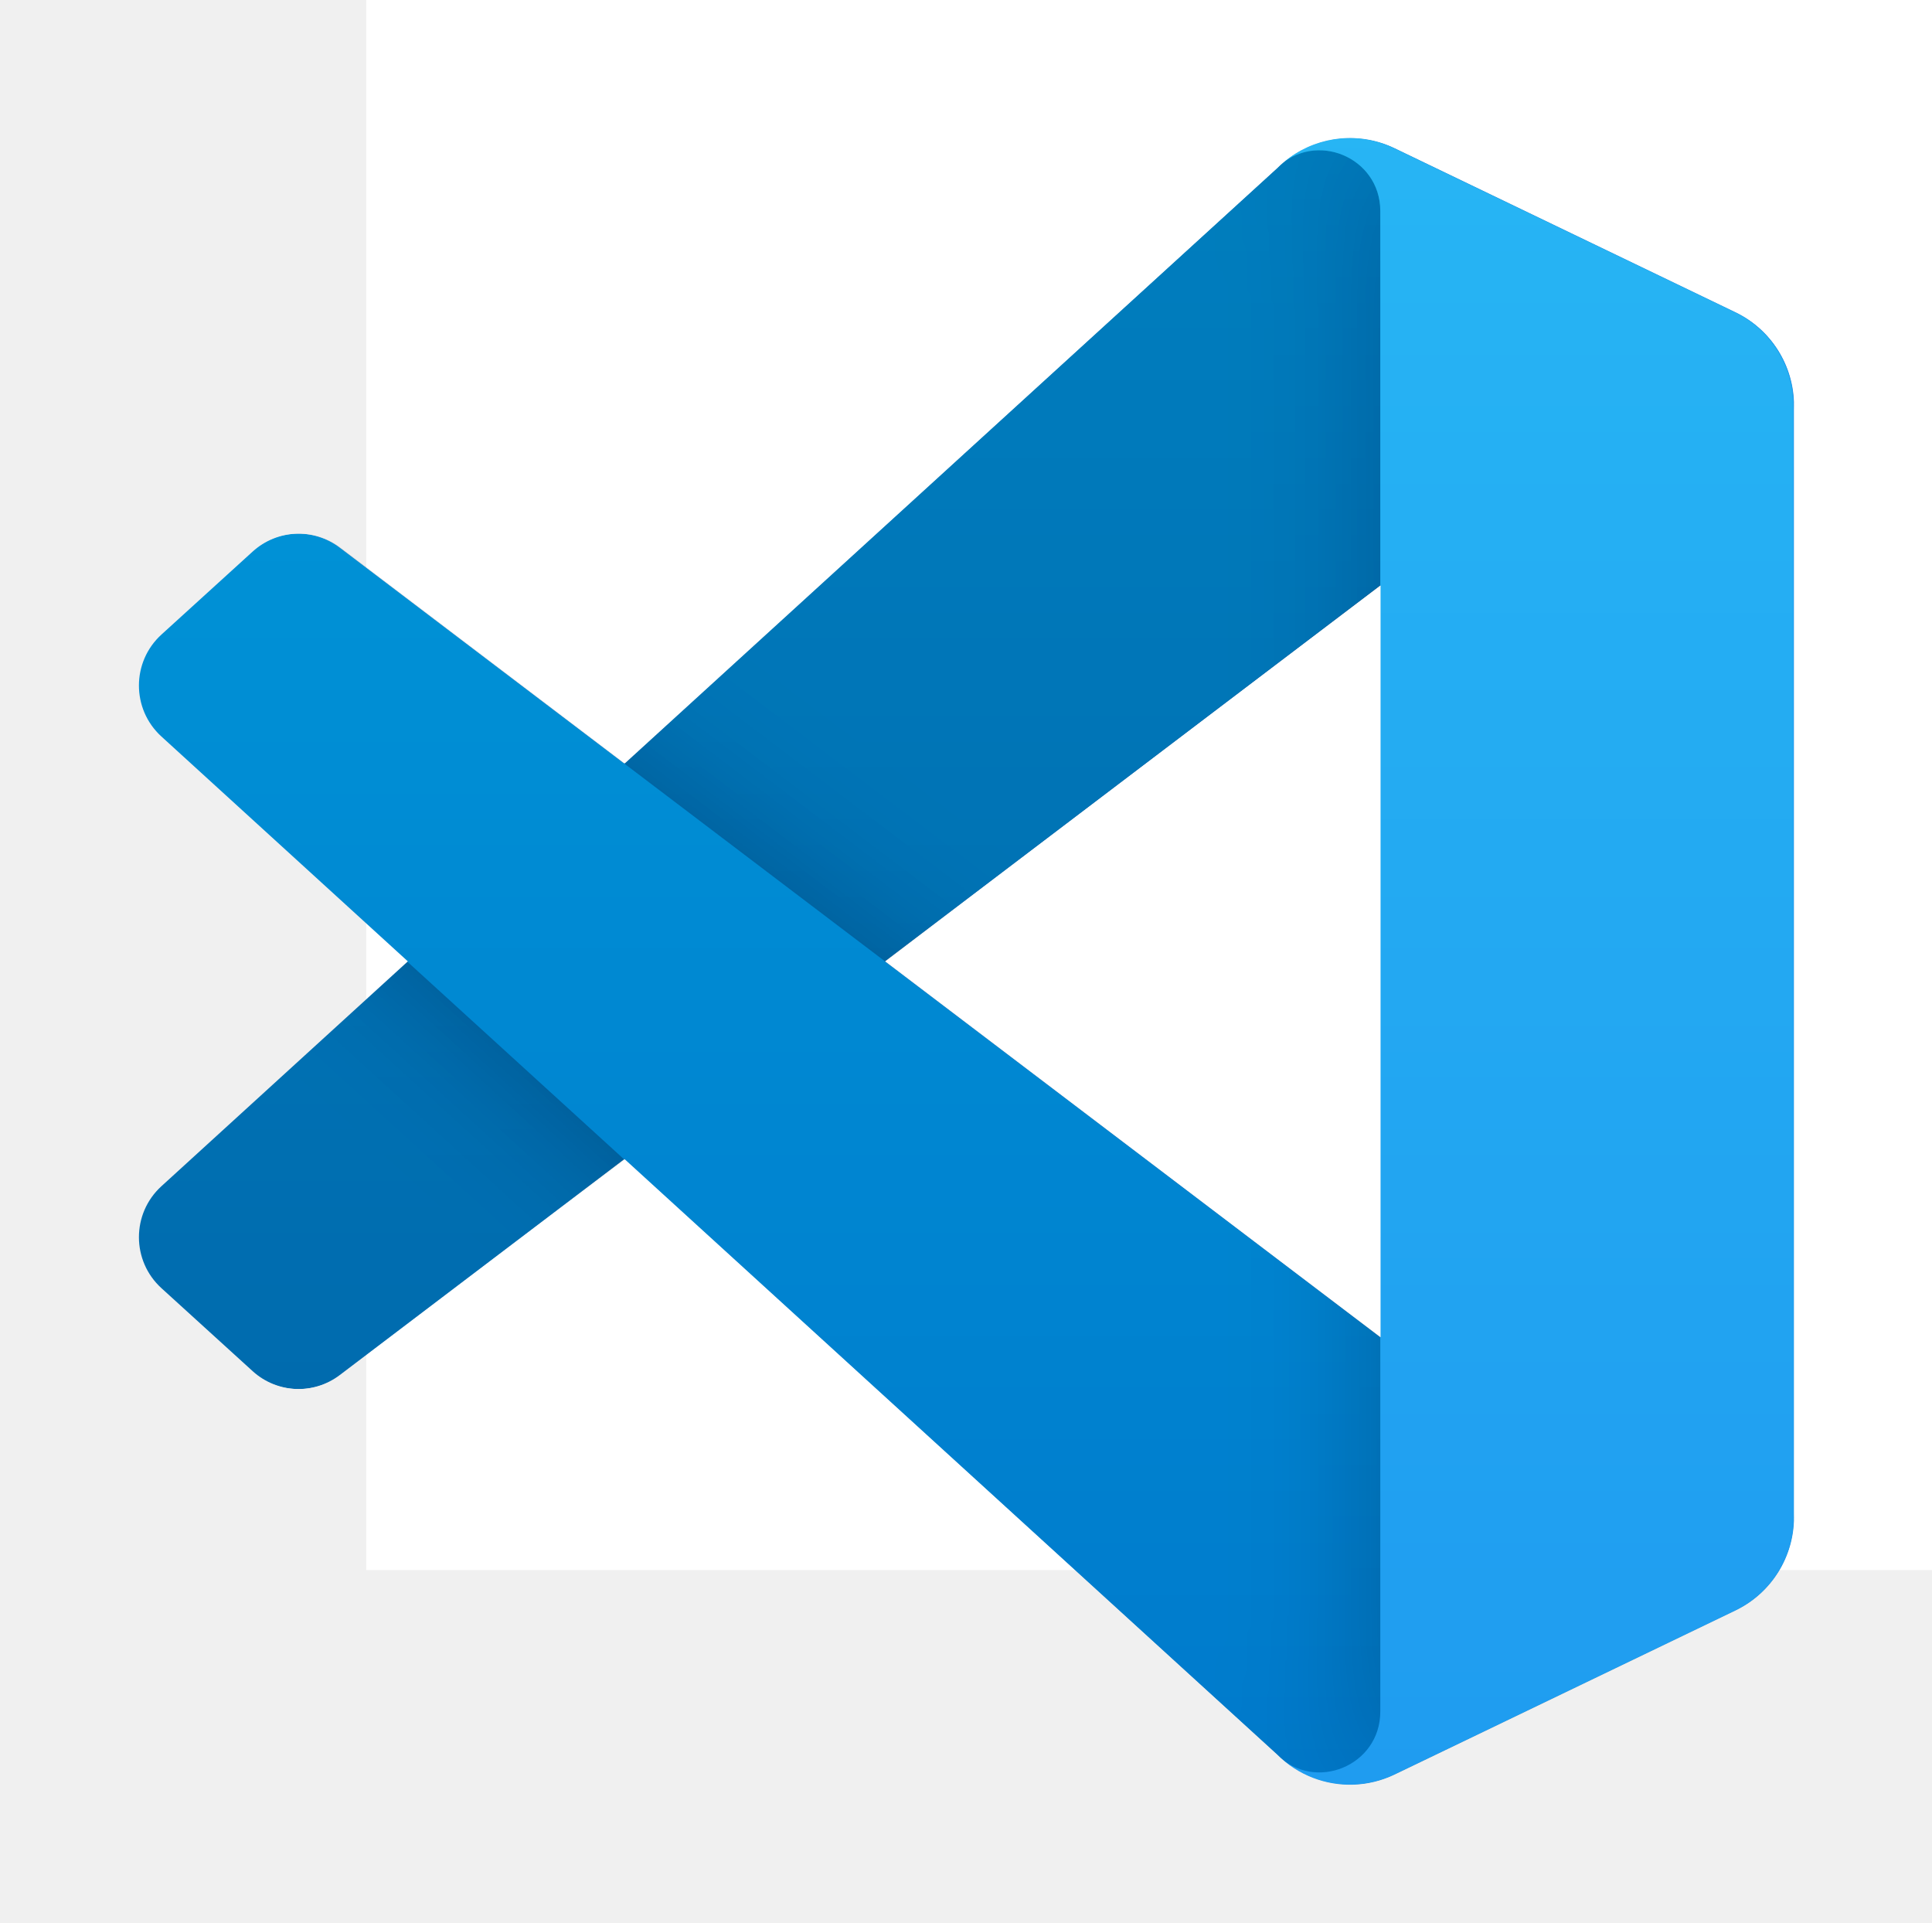
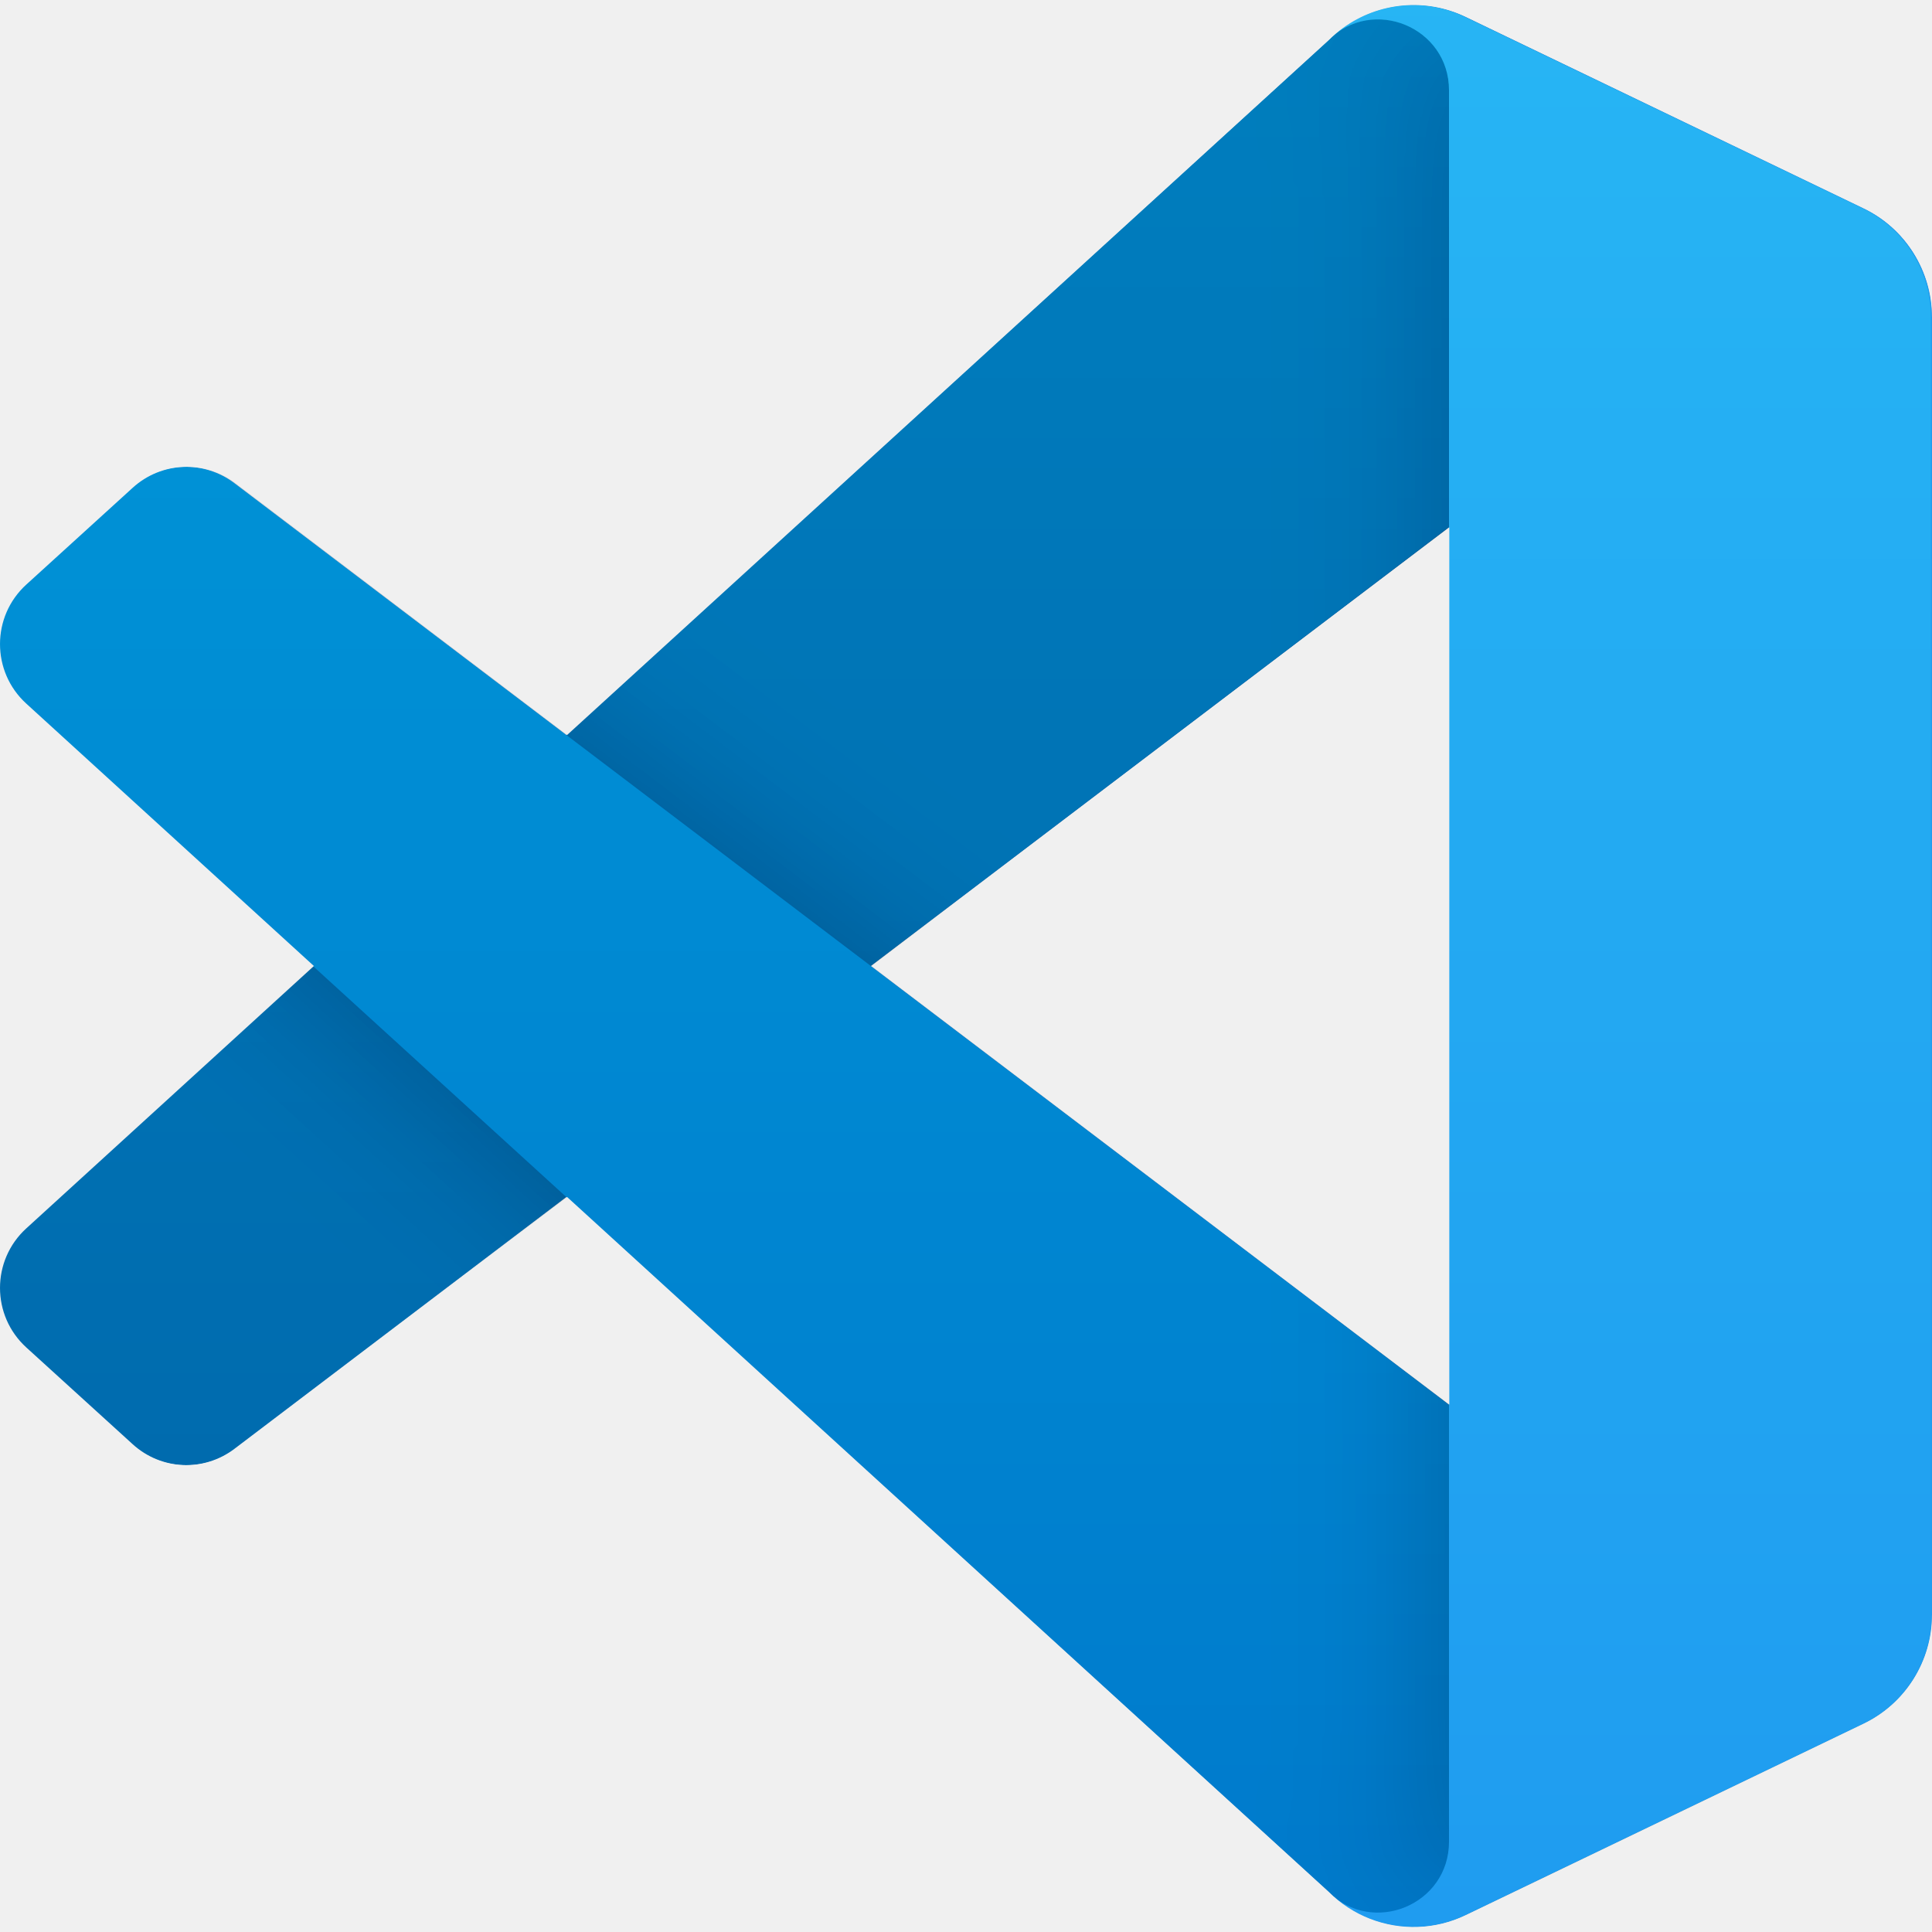
- <svg xmlns="http://www.w3.org/2000/svg" width="48" height="47.763" viewBox="147 17 48 47.763" version="1.1" id="svg4188" style="fill:none">
-   <path d="m 261.698,-49.597 h -105.6 v 105.6 h 105.6 z" id="path4130" style="fill:#ffffff" />
-   <mask id="mask0" mask-type="alpha" maskUnits="userSpaceOnUse" x="147" y="17" width="106" height="106">
-     <path d="m 222.167,122.276 c 1.669,0.651 3.573,0.609 5.258,-0.202 l 21.823,-10.501 c 2.294,-1.104 3.752,-3.424 3.752,-5.971 V 34.398 c 0,-2.546 -1.458,-4.867 -3.751,-5.971 L 227.425,17.926 c -2.212,-1.064 -4.8,-0.803 -6.741,0.608 -0.277,0.202 -0.541,0.427 -0.789,0.675 L 178.116,57.324 159.918,43.51 c -1.694,-1.286 -4.063,-1.181 -5.637,0.251 l -5.836,5.309 c -1.925,1.751 -1.927,4.778 -0.005,6.532 l 15.782,14.398 -15.782,14.398 c -1.922,1.754 -1.92,4.781 0.005,6.532 l 5.836,5.309 c 1.574,1.431 3.943,1.537 5.637,0.251 l 18.198,-13.814 41.779,38.116 c 0.661,0.661 1.437,1.159 2.272,1.484 z m 4.349,-76.339 -31.7,24.063 31.7,24.063 z" id="path4132" style="clip-rule:evenodd;fill:#ffffff;fill-rule:evenodd" />
+ <svg xmlns="http://www.w3.org/2000/svg" width="96" height="96" viewBox="0 0 96 96" fill="none">
+   <mask id="mask0" mask-type="alpha" maskUnits="userSpaceOnUse" x="0" y="0" width="96" height="96">
+     <path fill-rule="evenodd" clip-rule="evenodd" d="M68.075 95.344C69.587 95.933 71.311 95.896 72.838 95.161L92.602 85.651C94.679 84.652 96 82.55 96 80.244V15.757C96 13.451 94.679 11.349 92.602 10.35L72.838 0.839C70.835 -0.125 68.491 0.111 66.733 1.389C66.482 1.572 66.243 1.775 66.018 2L28.181 36.52L11.7 24.009C10.165 22.845 8.019 22.94 6.595 24.236L1.309 29.045C-0.434 30.63 -0.436 33.372 1.304 34.96L15.597 48L1.304 61.04C-0.436 62.628 -0.434 65.37 1.309 66.956L6.595 71.764C8.019 73.06 10.165 73.156 11.7 71.991L28.181 59.48L66.018 94C66.617 94.599 67.32 95.05 68.075 95.344ZM72.015 26.207L43.305 48L72.015 69.793V26.207Z" fill="white" />
  </mask>
-   <g mask="url(#mask0)" id="g4149" transform="matrix(0.3879361,0,0,0.3879361,93.42524,13.72587)">
-     <path d="M 249.249,28.444 227.408,17.928 c -2.528,-1.217 -5.549,-0.704 -7.533,1.28 l -71.499,65.19 c -1.923,1.753 -1.92,4.781 0.005,6.532 l 5.84,5.309 c 1.575,1.431 3.946,1.536 5.641,0.251 L 245.963,31.172 C 248.851,28.981 253,31.041 253,34.667 v -0.254 c 0,-2.545 -1.458,-4.865 -3.751,-5.969 z" id="path4135" style="fill:#0065a9" />
-     <g id="g4139" style="filter:url(#filter0_d)">
-       <path d="m 249.249,111.556 -21.841,10.516 c -2.528,1.217 -5.549,0.704 -7.533,-1.28 L 148.376,55.602 c -1.923,-1.753 -1.92,-4.781 0.005,-6.532 l 5.84,-5.309 c 1.575,-1.431 3.946,-1.537 5.641,-0.251 l 86.101,65.318 c 2.888,2.191 7.037,0.131 7.037,-3.495 v 0.254 c 0,2.545 -1.458,4.865 -3.751,5.969 z" id="path4137" style="fill:#007acc" />
+   <g mask="url(#mask0)">
+     <path d="M92.603 10.364L72.823 0.84C70.533 -0.262 67.797 0.203 66 2L1.247 61.04C-0.495 62.628 -0.493 65.37 1.251 66.955L6.54 71.764C7.966 73.06 10.113 73.155 11.649 71.991L89.626 12.835C92.243 10.85 96 12.716 96 16V15.77C96 13.465 94.68 11.364 92.603 10.364Z" fill="#0065A9" />
+     <g filter="url(#filter0_d)">
+       <path d="M92.603 85.636L72.823 95.159C70.533 96.262 67.797 95.797 66 94L1.247 34.96C-0.495 33.372 -0.493 30.63 1.251 29.044L6.54 24.236C7.966 22.94 10.113 22.844 11.649 24.009L89.626 83.165C92.243 85.149 96 83.284 96 80V80.23C96 82.534 94.68 84.636 92.603 85.636Z" fill="#007ACC" />
    </g>
-     <g id="g4143" style="filter:url(#filter1_d)">
-       <path d="m 227.409,122.074 c -2.529,1.216 -5.55,0.702 -7.534,-1.282 2.445,2.444 6.625,0.713 6.625,-2.745 V 21.952 c 0,-3.457 -4.18,-5.189 -6.625,-2.744 1.984,-1.984 5.005,-2.498 7.534,-1.282 l 21.837,10.502 C 251.541,29.531 253,31.852 253,34.398 v 71.204 c 0,2.546 -1.459,4.867 -3.754,5.971 z" id="path4141" style="fill:#1f9cf0" />
+     <g filter="url(#filter1_d)">
+       <path d="M72.823 95.161C70.533 96.263 67.797 95.797 66 94C68.214 96.214 72 94.646 72 91.515V4.485C72 1.354 68.214 -0.214 66 2C67.797 0.203 70.533 -0.263 72.823 0.839L92.6 10.35C94.678 11.349 96 13.451 96 15.757V80.244C96 82.55 94.678 84.652 92.6 85.651L72.823 95.161Z" fill="#1F9CF0" />
    </g>
-     <g style="opacity:0.25;mix-blend-mode:overlay" id="g4147">
-       <path d="m 222.102,122.276 c 1.67,0.65 3.573,0.609 5.258,-0.202 l 21.824,-10.501 c 2.293,-1.104 3.752,-3.424 3.752,-5.971 V 34.398 c 0,-2.546 -1.459,-4.867 -3.752,-5.971 L 227.36,17.926 c -2.211,-1.064 -4.799,-0.803 -6.74,0.608 -0.277,0.202 -0.541,0.427 -0.789,0.675 L 178.052,57.324 159.854,43.51 c -1.694,-1.286 -4.064,-1.181 -5.637,0.251 l -5.837,5.309 c -1.924,1.751 -1.926,4.778 -0.004,6.532 L 164.158,70 148.376,84.398 c -1.922,1.754 -1.92,4.781 0.004,6.532 l 5.837,5.309 c 1.573,1.431 3.943,1.536 5.637,0.251 l 18.198,-13.814 41.779,38.116 c 0.661,0.661 1.437,1.159 2.271,1.484 z M 226.452,45.937 194.751,70 226.452,94.063 Z" id="path4145" style="clip-rule:evenodd;fill:url(#paint0_linear);fill-rule:evenodd" />
+     <g style="mix-blend-mode:overlay" opacity="0.25">
+       <path fill-rule="evenodd" clip-rule="evenodd" d="M68.017 95.344C69.529 95.933 71.253 95.896 72.779 95.161L92.544 85.651C94.621 84.652 95.942 82.55 95.942 80.244V15.757C95.942 13.451 94.621 11.349 92.544 10.35L72.779 0.839C70.776 -0.125 68.433 0.111 66.675 1.389C66.424 1.572 66.184 1.775 65.96 2L28.122 36.52L11.641 24.009C10.107 22.845 7.961 22.94 6.536 24.236L1.25 29.045C-0.493 30.63 -0.495 33.372 1.246 34.96L15.539 48L1.246 61.04C-0.495 62.628 -0.493 65.37 1.25 66.956L6.536 71.764C7.961 73.06 10.107 73.156 11.641 71.991L28.122 59.48L65.96 94C66.558 94.599 67.261 95.05 68.017 95.344ZM71.956 26.207L43.246 48L71.956 69.793V26.207Z" fill="url(#paint0_linear)" />
    </g>
  </g>
-   <defs id="defs4186">
-     <filter id="filter0_d" x="138.102" y="33.779" width="123.731" height="97.78" filterUnits="userSpaceOnUse" style="color-interpolation-filters:sRGB">
-       <feFlood flood-opacity="0" result="BackgroundImageFix" id="feFlood4151" />
-       <feColorMatrix in="SourceAlpha" type="matrix" values="0 0 0 0 0 0 0 0 0 0 0 0 0 0 0 0 0 0 127 0" id="feColorMatrix4153" />
-       <feOffset id="feOffset4155" />
-       <feGaussianBlur stdDeviation="4.417" id="feGaussianBlur4157" />
-       <feColorMatrix type="matrix" values="0 0 0 0 0 0 0 0 0 0 0 0 0 0 0 0 0 0 0.25 0" id="feColorMatrix4159" />
-       <feBlend mode="overlay" in2="BackgroundImageFix" result="effect1_dropShadow" id="feBlend4161" />
-       <feBlend mode="normal" in="SourceGraphic" in2="effect1_dropShadow" result="shape" id="feBlend4163" />
+   <defs>
+     <filter id="filter0_d" x="-8.058" y="15.196" width="112.058" height="88.556" filterUnits="userSpaceOnUse" color-interpolation-filters="sRGB">
+       <feFlood flood-opacity="0" result="BackgroundImageFix" />
+       <feColorMatrix in="SourceAlpha" type="matrix" values="0 0 0 0 0 0 0 0 0 0 0 0 0 0 0 0 0 0 127 0" />
+       <feOffset />
+       <feGaussianBlur stdDeviation="4" />
+       <feColorMatrix type="matrix" values="0 0 0 0 0 0 0 0 0 0 0 0 0 0 0 0 0 0 0.25 0" />
+       <feBlend mode="overlay" in2="BackgroundImageFix" result="effect1_dropShadow" />
+       <feBlend mode="normal" in="SourceGraphic" in2="effect1_dropShadow" result="shape" />
    </filter>
-     <filter id="filter1_d" x="211.042" y="8.44" width="50.792" height="123.12" filterUnits="userSpaceOnUse" style="color-interpolation-filters:sRGB">
-       <feFlood flood-opacity="0" result="BackgroundImageFix" id="feFlood4166" />
-       <feColorMatrix in="SourceAlpha" type="matrix" values="0 0 0 0 0 0 0 0 0 0 0 0 0 0 0 0 0 0 127 0" id="feColorMatrix4168" />
-       <feOffset id="feOffset4170" />
-       <feGaussianBlur stdDeviation="4.417" id="feGaussianBlur4172" />
-       <feColorMatrix type="matrix" values="0 0 0 0 0 0 0 0 0 0 0 0 0 0 0 0 0 0 0.25 0" id="feColorMatrix4174" />
-       <feBlend mode="overlay" in2="BackgroundImageFix" result="effect1_dropShadow" id="feBlend4176" />
-       <feBlend mode="normal" in="SourceGraphic" in2="effect1_dropShadow" result="shape" id="feBlend4178" />
+     <filter id="filter1_d" x="58" y="-7.752" width="46" height="111.505" filterUnits="userSpaceOnUse" color-interpolation-filters="sRGB">
+       <feFlood flood-opacity="0" result="BackgroundImageFix" />
+       <feColorMatrix in="SourceAlpha" type="matrix" values="0 0 0 0 0 0 0 0 0 0 0 0 0 0 0 0 0 0 127 0" />
+       <feOffset />
+       <feGaussianBlur stdDeviation="4" />
+       <feColorMatrix type="matrix" values="0 0 0 0 0 0 0 0 0 0 0 0 0 0 0 0 0 0 0.25 0" />
+       <feBlend mode="overlay" in2="BackgroundImageFix" result="effect1_dropShadow" />
+       <feBlend mode="normal" in="SourceGraphic" in2="effect1_dropShadow" result="shape" />
    </filter>
-     <linearGradient id="paint0_linear" x1="199.936" y1="17.273" x2="199.936" y2="122.727" gradientUnits="userSpaceOnUse">
-       <stop stop-color="white" id="stop4181" />
-       <stop offset="1" stop-color="white" stop-opacity="0" id="stop4183" />
+     <linearGradient id="paint0_linear" x1="47.942" y1="0.248" x2="47.942" y2="95.753" gradientUnits="userSpaceOnUse">
+       <stop stop-color="white" />
+       <stop offset="1" stop-color="white" stop-opacity="0" />
    </linearGradient>
  </defs>
</svg>
